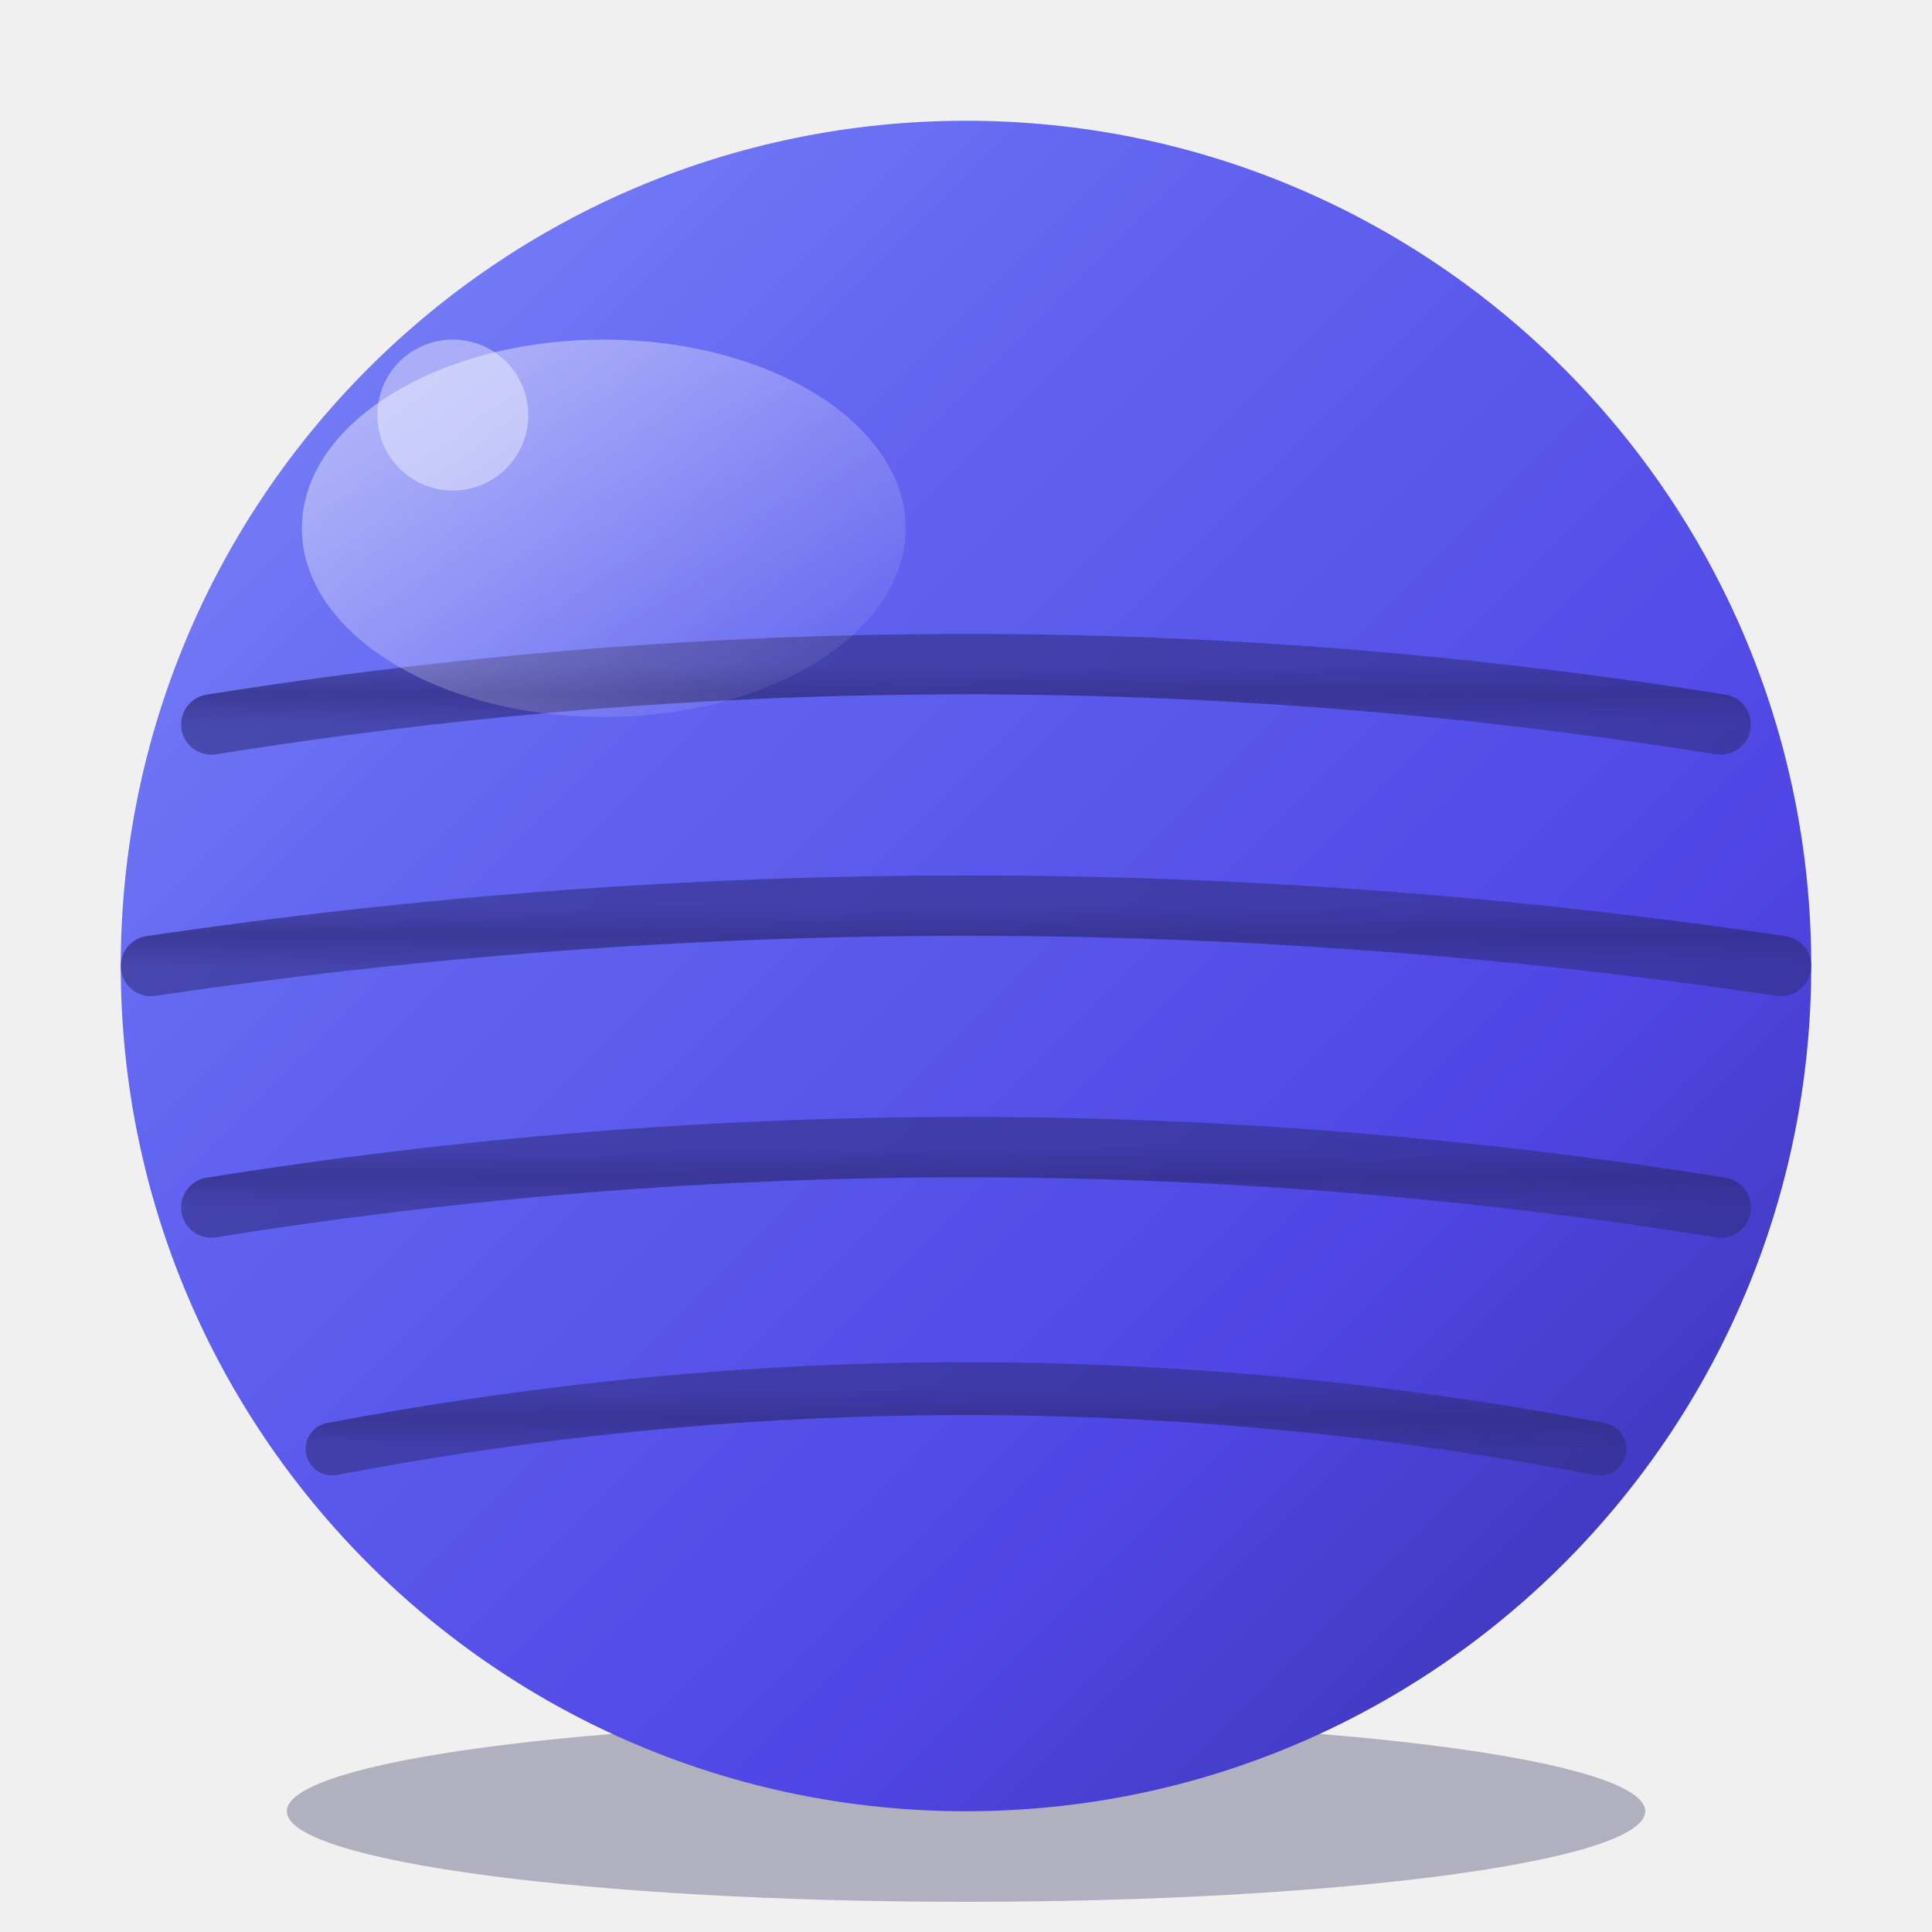
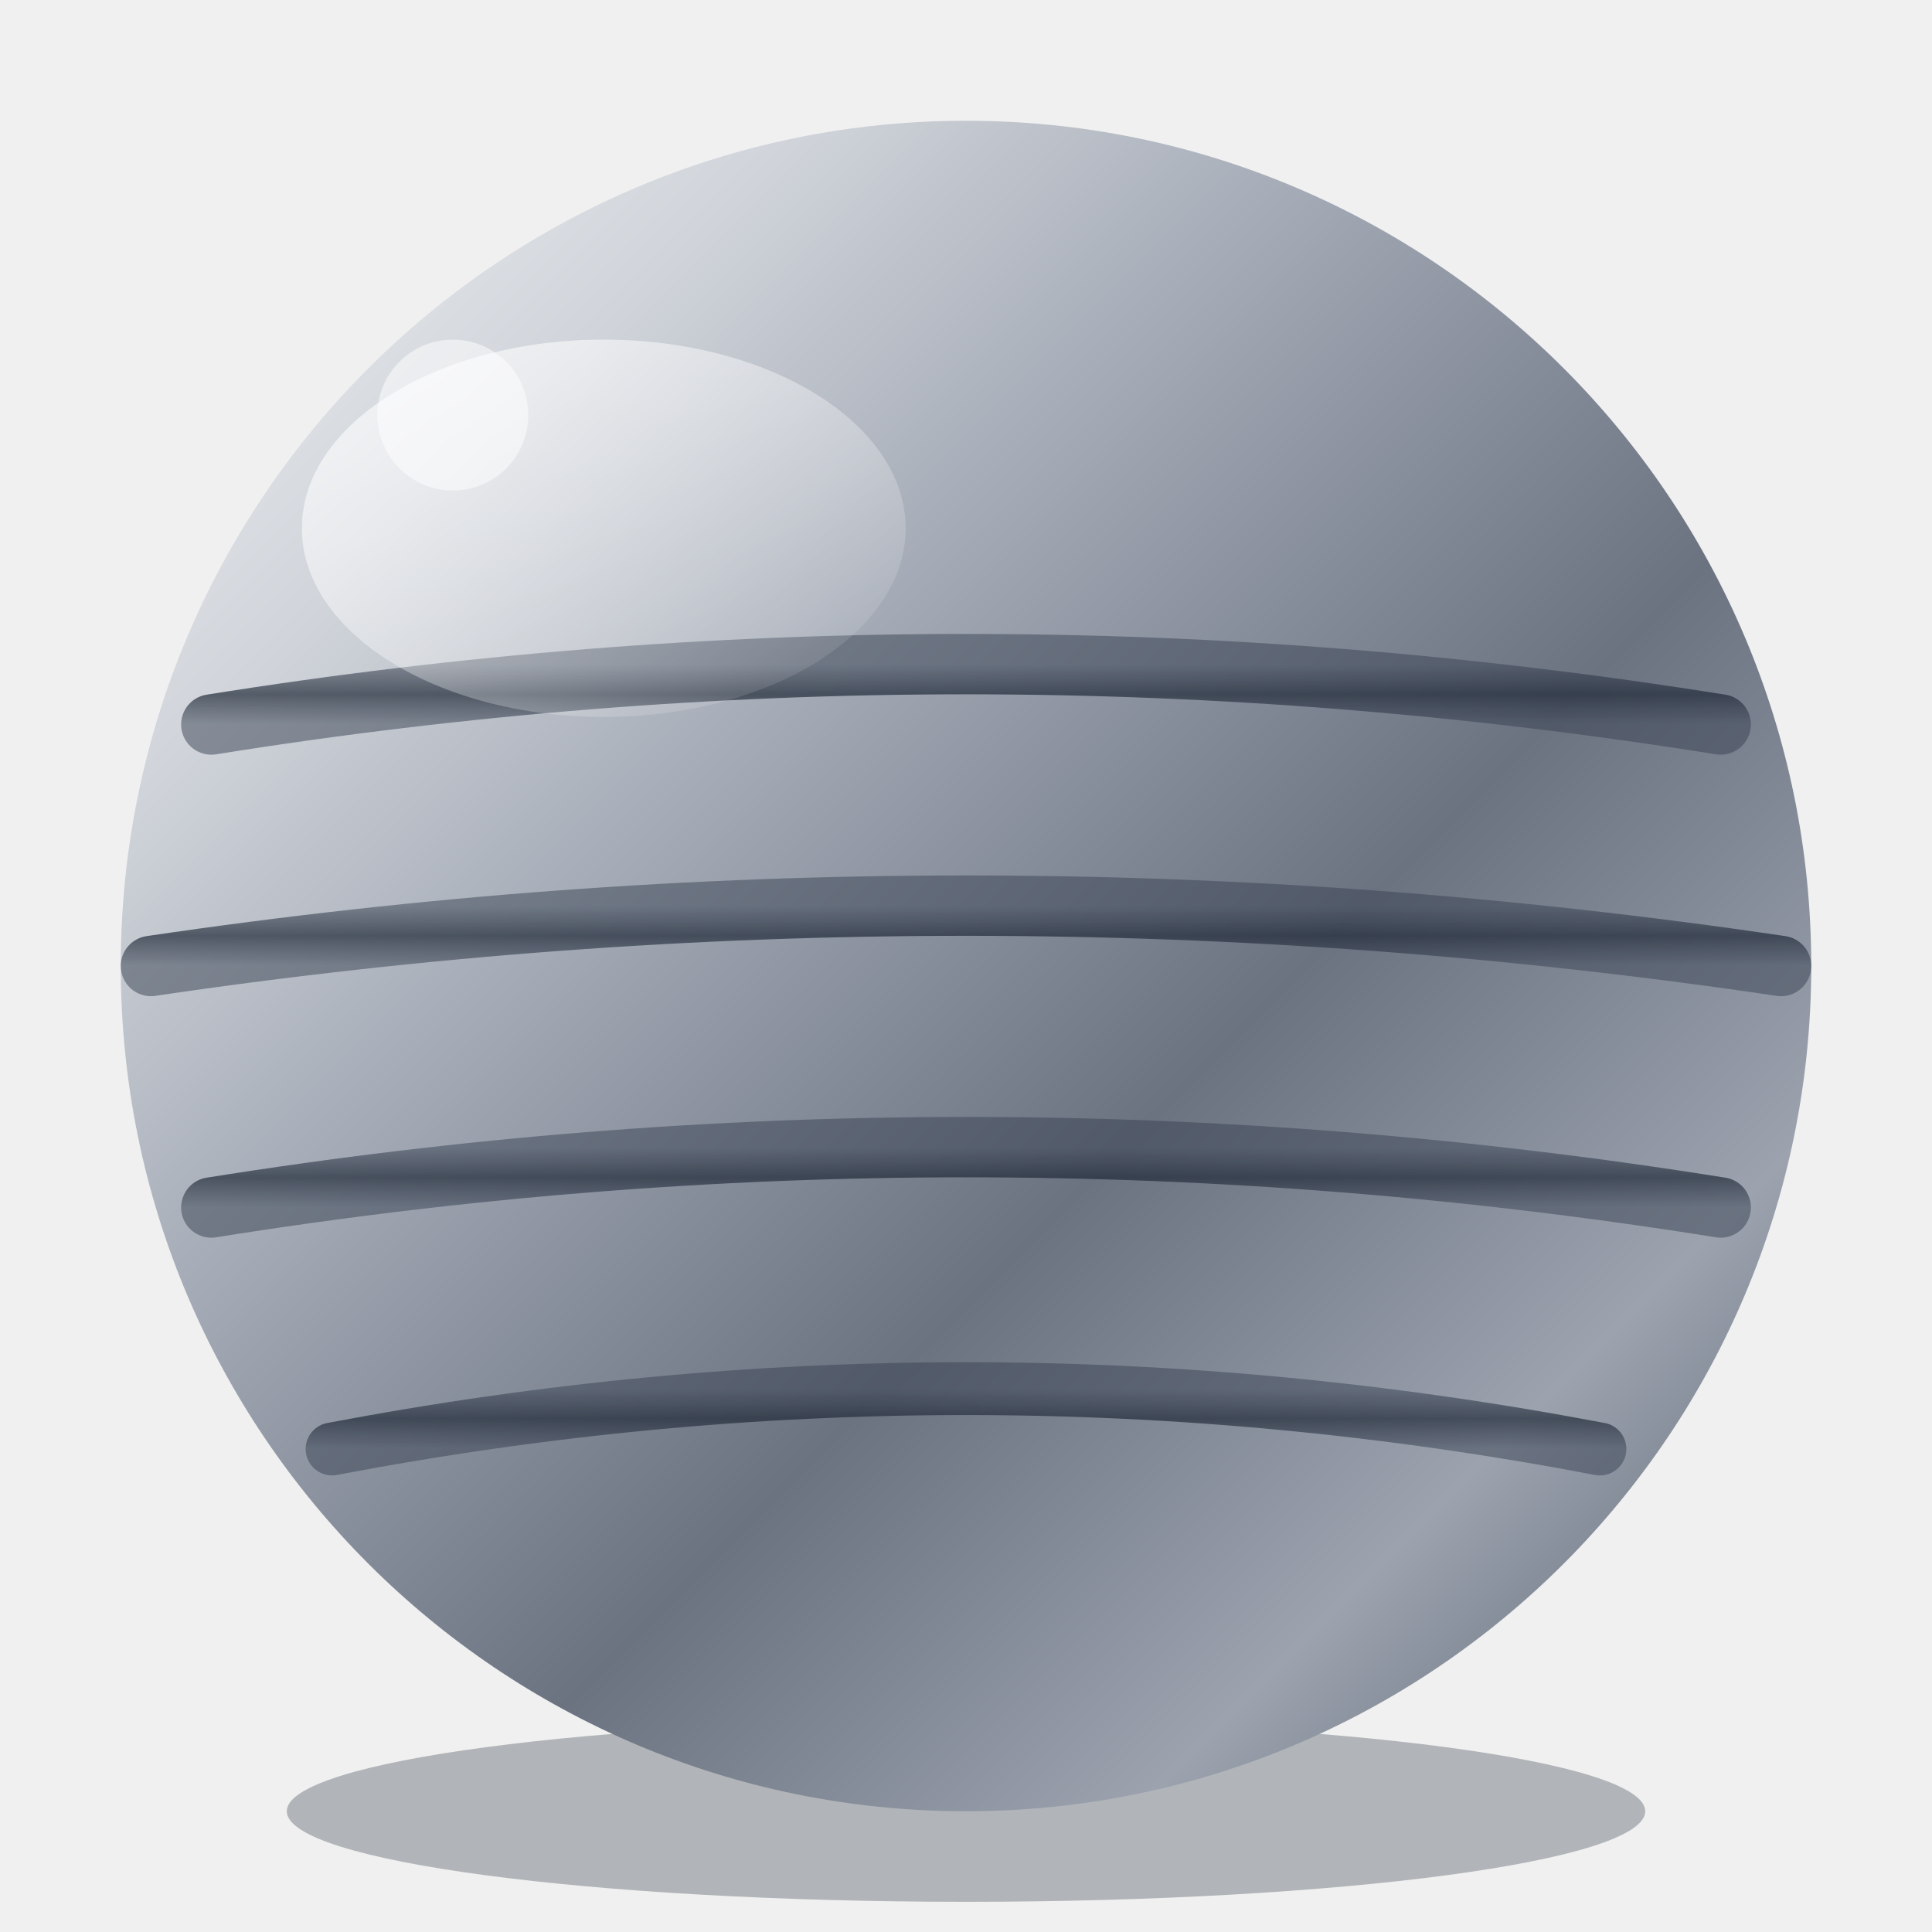
<svg xmlns="http://www.w3.org/2000/svg" viewBox="0 0 512 512">
  <defs>
-     <linearGradient id="bouleGradient" x1="0%" y1="0%" x2="100%" y2="100%">
-       <stop offset="0%" stop-color="#818cf8" />
-       <stop offset="30%" stop-color="#6366f1" />
-       <stop offset="70%" stop-color="#4f46e5" />
-       <stop offset="100%" stop-color="#3730a3" />
+     <linearGradient id="steelGradient" x1="0%" y1="0%" x2="100%" y2="100%">
+       <stop offset="0%" stop-color="#f3f4f6" />
+       <stop offset="20%" stop-color="#d1d5db" />
+       <stop offset="40%" stop-color="#9ca3af" />
+       <stop offset="60%" stop-color="#6b7280" />
+       <stop offset="80%" stop-color="#9ca3af" />
+       <stop offset="100%" stop-color="#4b5563" />
    </linearGradient>
    <linearGradient id="shineGradient" x1="0%" y1="0%" x2="100%" y2="100%">
-       <stop offset="0%" stop-color="white" stop-opacity="0.5" />
+       <stop offset="0%" stop-color="white" stop-opacity="0.7" />
      <stop offset="100%" stop-color="white" stop-opacity="0" />
    </linearGradient>
    <linearGradient id="grooveGradient" x1="0%" y1="0%" x2="0%" y2="100%">
-       <stop offset="0%" stop-color="#312e81" stop-opacity="0.6" />
-       <stop offset="50%" stop-color="#312e81" stop-opacity="0.8" />
-       <stop offset="100%" stop-color="#312e81" stop-opacity="0.6" />
+       <stop offset="0%" stop-color="#374151" stop-opacity="0.5" />
+       <stop offset="50%" stop-color="#1f2937" stop-opacity="0.7" />
+       <stop offset="100%" stop-color="#374151" stop-opacity="0.5" />
    </linearGradient>
  </defs>
-   <ellipse cx="256" cy="480" rx="180" ry="24" fill="#1e1b4b" opacity="0.3" />
-   <circle cx="256" cy="256" r="224" fill="url(#bouleGradient)" />
+   <ellipse cx="256" cy="480" rx="180" ry="24" fill="#1f2937" opacity="0.3" />
+   <circle cx="256" cy="256" r="224" fill="url(#steelGradient)" />
  <path d="M56 192 Q256 160 456 192" fill="none" stroke="url(#grooveGradient)" stroke-width="16" stroke-linecap="round" />
  <path d="M40 256 Q256 224 472 256" fill="none" stroke="url(#grooveGradient)" stroke-width="16" stroke-linecap="round" />
  <path d="M56 320 Q256 288 456 320" fill="none" stroke="url(#grooveGradient)" stroke-width="16" stroke-linecap="round" />
  <path d="M88 384 Q256 352 424 384" fill="none" stroke="url(#grooveGradient)" stroke-width="14" stroke-linecap="round" />
  <ellipse cx="160" cy="140" rx="80" ry="50" fill="url(#shineGradient)" />
-   <circle cx="120" cy="110" r="20" fill="white" opacity="0.4" />
+   <circle cx="120" cy="110" r="20" fill="white" opacity="0.5" />
</svg>
